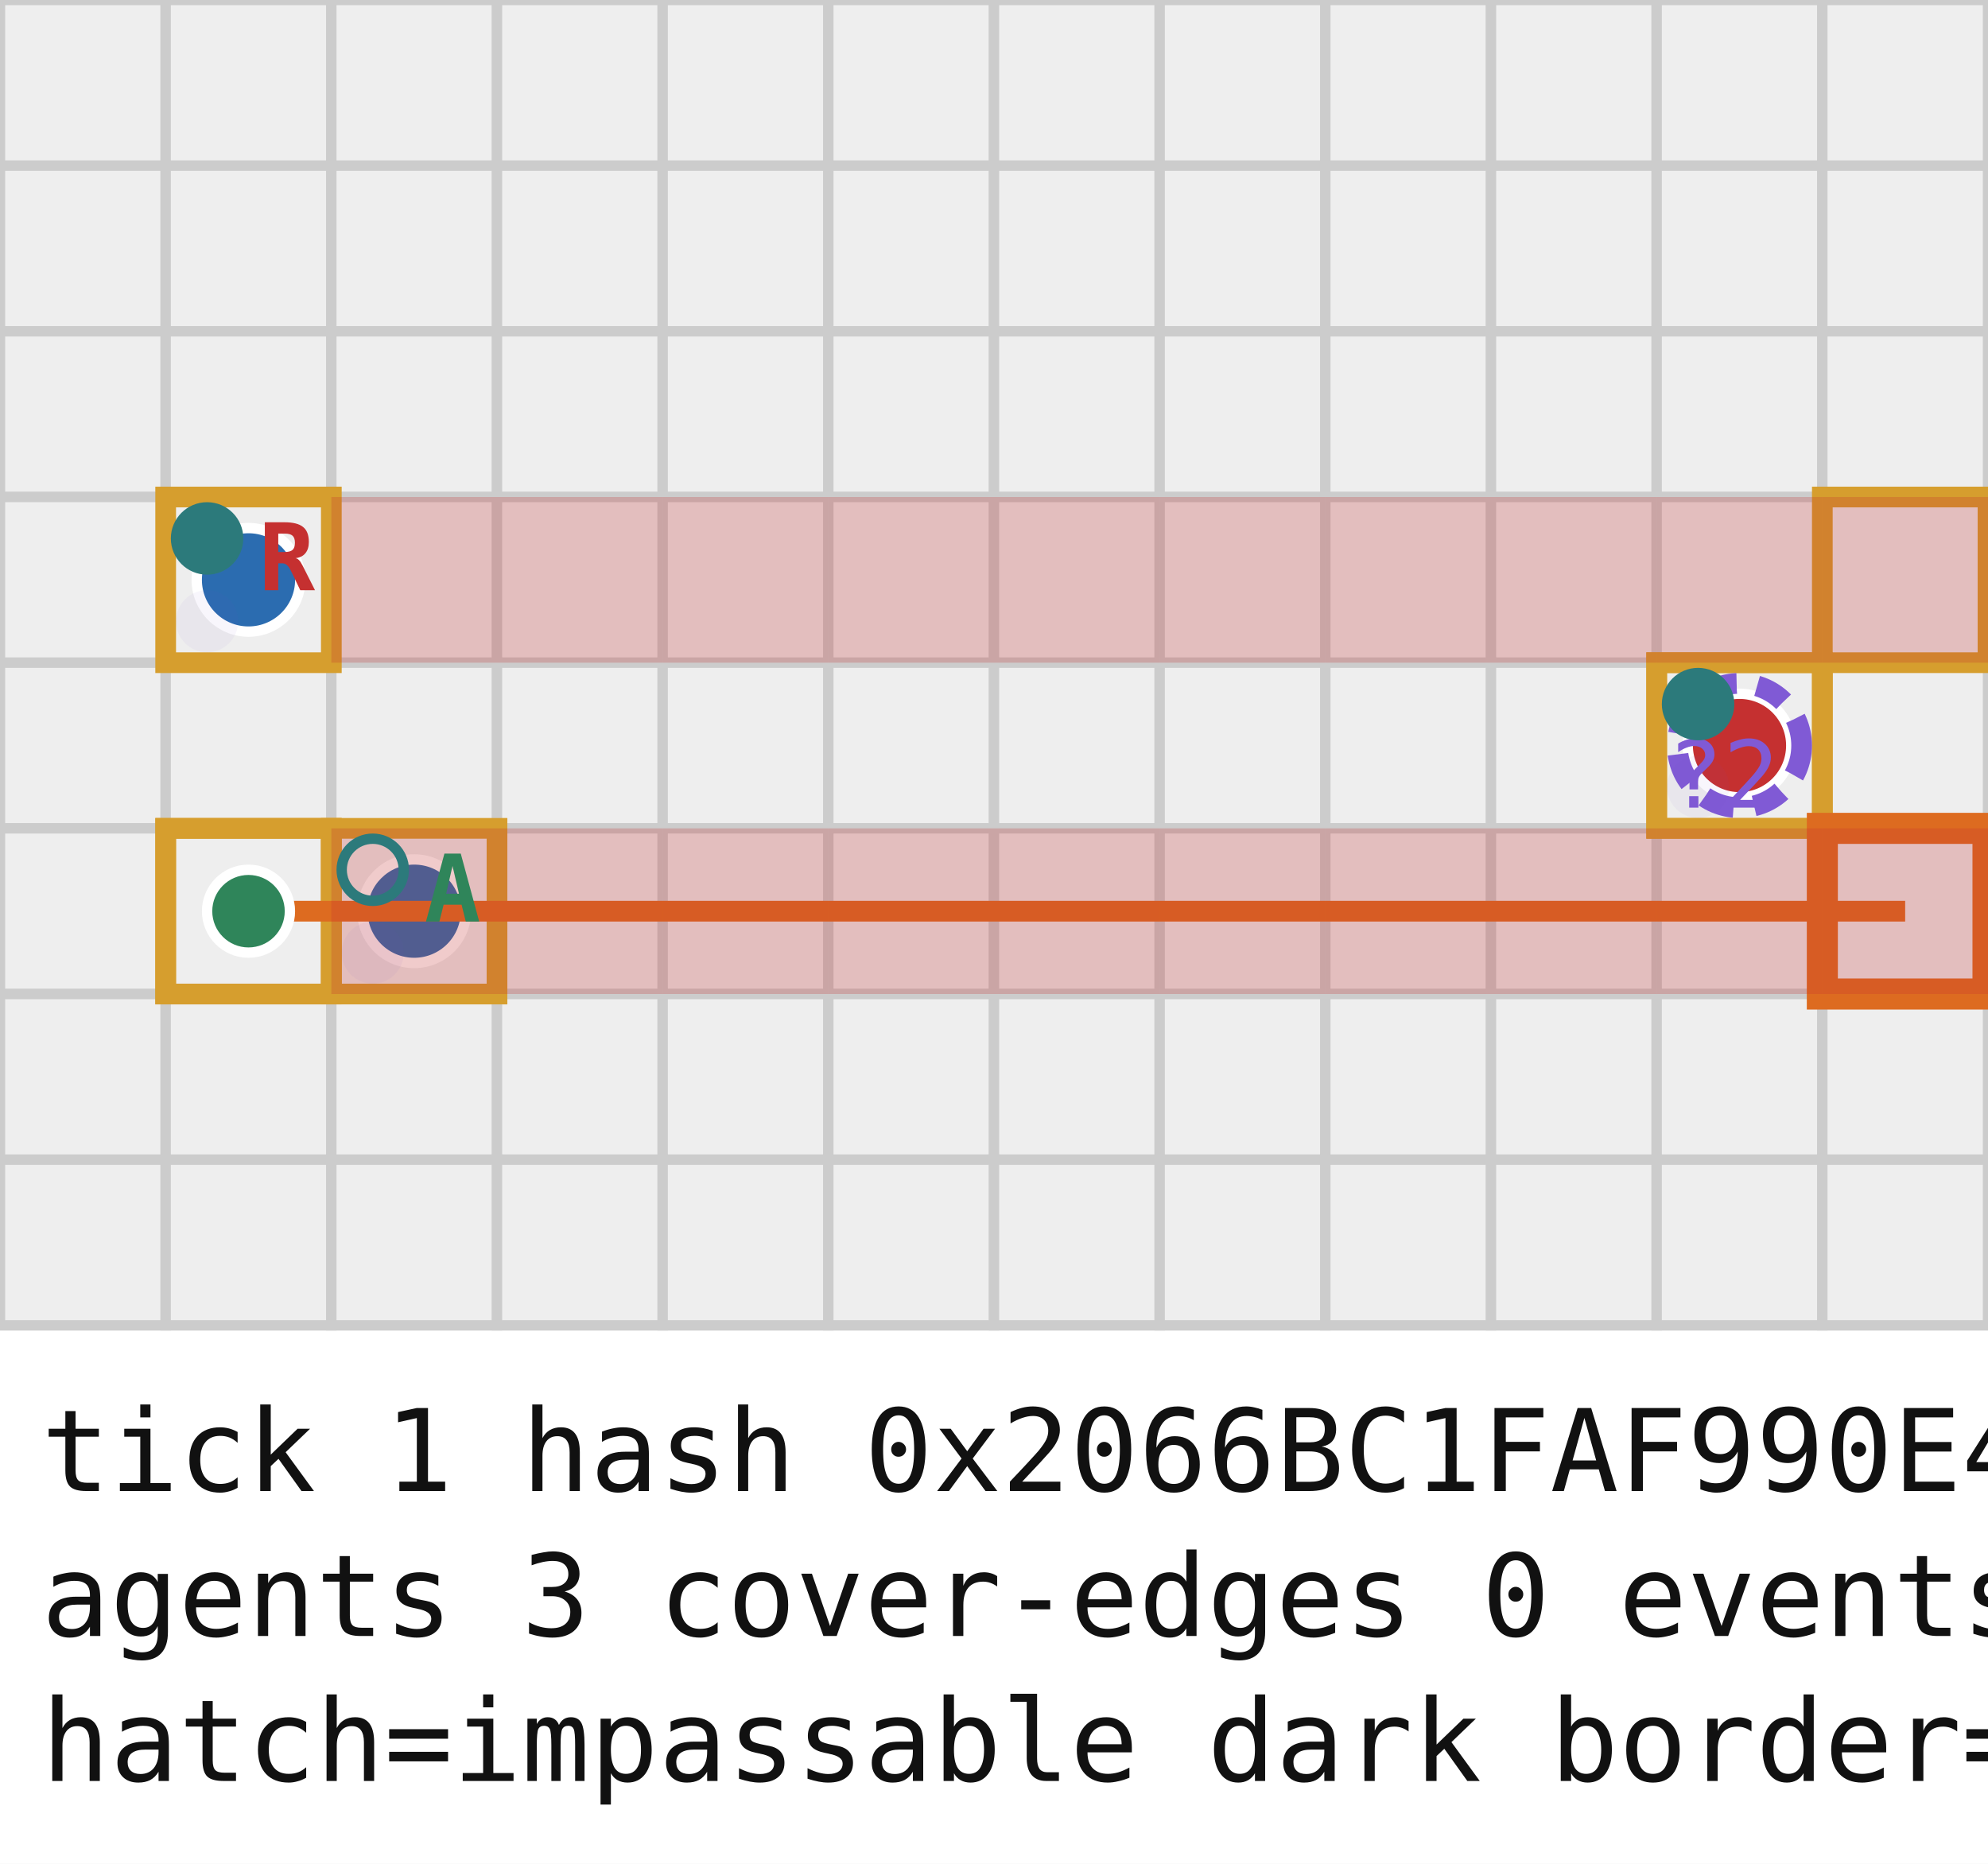
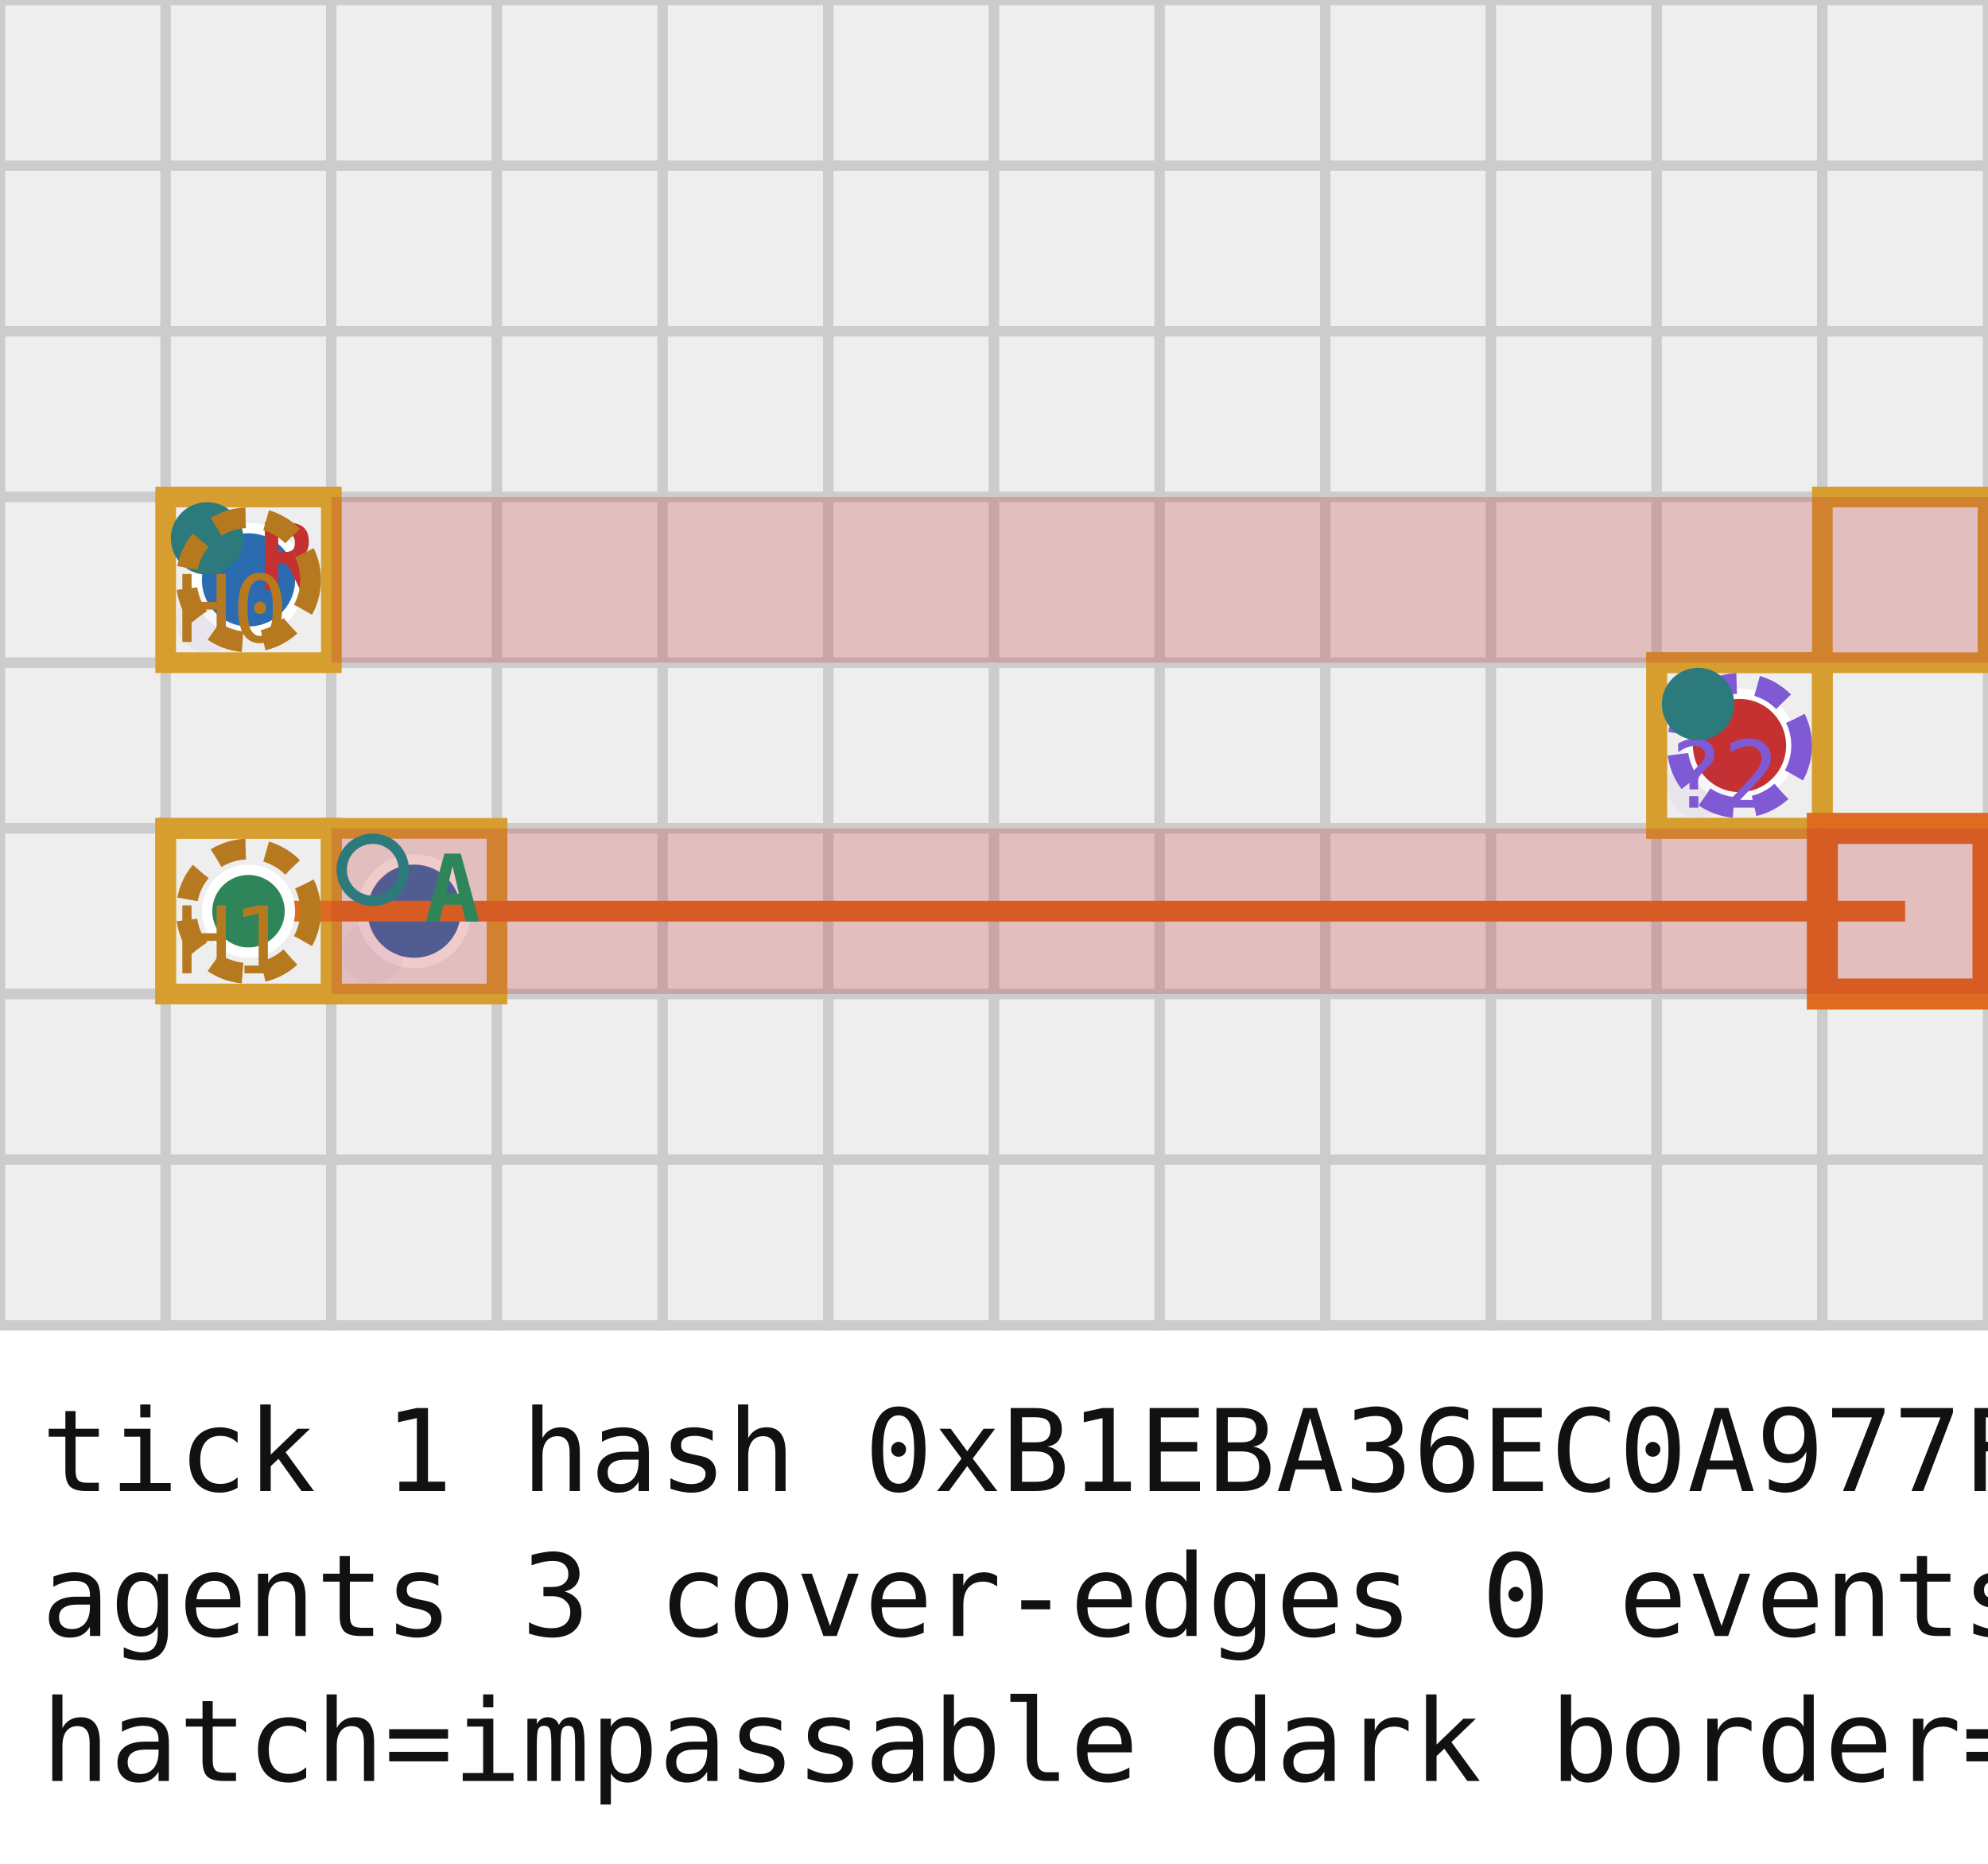
<svg xmlns="http://www.w3.org/2000/svg" width="192" height="180" viewBox="0 0 192 180">
  <defs>
    <pattern id="cw-hatch" width="4" height="4" patternUnits="userSpaceOnUse">
      <path d="M0,4 L4,0" stroke="#8a8a8a" stroke-width="1" />
    </pattern>
  </defs>
  <rect x="0" y="0" width="192" height="180" fill="#ffffff" />
  <rect x="0" y="0" width="16" height="16" fill="rgb(238,238,238)" stroke="#cccccc" stroke-width="1" />
  <rect x="16" y="0" width="16" height="16" fill="rgb(238,238,238)" stroke="#cccccc" stroke-width="1" />
  <rect x="32" y="0" width="16" height="16" fill="rgb(238,238,238)" stroke="#cccccc" stroke-width="1" />
  <rect x="48" y="0" width="16" height="16" fill="rgb(238,238,238)" stroke="#cccccc" stroke-width="1" />
  <rect x="64" y="0" width="16" height="16" fill="rgb(238,238,238)" stroke="#cccccc" stroke-width="1" />
  <rect x="80" y="0" width="16" height="16" fill="rgb(238,238,238)" stroke="#cccccc" stroke-width="1" />
  <rect x="96" y="0" width="16" height="16" fill="rgb(238,238,238)" stroke="#cccccc" stroke-width="1" />
  <rect x="112" y="0" width="16" height="16" fill="rgb(238,238,238)" stroke="#cccccc" stroke-width="1" />
  <rect x="128" y="0" width="16" height="16" fill="rgb(238,238,238)" stroke="#cccccc" stroke-width="1" />
  <rect x="144" y="0" width="16" height="16" fill="rgb(238,238,238)" stroke="#cccccc" stroke-width="1" />
  <rect x="160" y="0" width="16" height="16" fill="rgb(238,238,238)" stroke="#cccccc" stroke-width="1" />
  <rect x="176" y="0" width="16" height="16" fill="rgb(238,238,238)" stroke="#cccccc" stroke-width="1" />
  <rect x="0" y="16" width="16" height="16" fill="rgb(238,238,238)" stroke="#cccccc" stroke-width="1" />
  <rect x="16" y="16" width="16" height="16" fill="rgb(238,238,238)" stroke="#cccccc" stroke-width="1" />
  <rect x="32" y="16" width="16" height="16" fill="rgb(238,238,238)" stroke="#cccccc" stroke-width="1" />
  <rect x="48" y="16" width="16" height="16" fill="rgb(238,238,238)" stroke="#cccccc" stroke-width="1" />
  <rect x="64" y="16" width="16" height="16" fill="rgb(238,238,238)" stroke="#cccccc" stroke-width="1" />
  <rect x="80" y="16" width="16" height="16" fill="rgb(238,238,238)" stroke="#cccccc" stroke-width="1" />
  <rect x="96" y="16" width="16" height="16" fill="rgb(238,238,238)" stroke="#cccccc" stroke-width="1" />
  <rect x="112" y="16" width="16" height="16" fill="rgb(238,238,238)" stroke="#cccccc" stroke-width="1" />
  <rect x="128" y="16" width="16" height="16" fill="rgb(238,238,238)" stroke="#cccccc" stroke-width="1" />
  <rect x="144" y="16" width="16" height="16" fill="rgb(238,238,238)" stroke="#cccccc" stroke-width="1" />
  <rect x="160" y="16" width="16" height="16" fill="rgb(238,238,238)" stroke="#cccccc" stroke-width="1" />
  <rect x="176" y="16" width="16" height="16" fill="rgb(238,238,238)" stroke="#cccccc" stroke-width="1" />
  <rect x="0" y="32" width="16" height="16" fill="rgb(238,238,238)" stroke="#cccccc" stroke-width="1" />
  <rect x="16" y="32" width="16" height="16" fill="rgb(238,238,238)" stroke="#cccccc" stroke-width="1" />
  <rect x="32" y="32" width="16" height="16" fill="rgb(238,238,238)" stroke="#cccccc" stroke-width="1" />
  <rect x="48" y="32" width="16" height="16" fill="rgb(238,238,238)" stroke="#cccccc" stroke-width="1" />
  <rect x="64" y="32" width="16" height="16" fill="rgb(238,238,238)" stroke="#cccccc" stroke-width="1" />
  <rect x="80" y="32" width="16" height="16" fill="rgb(238,238,238)" stroke="#cccccc" stroke-width="1" />
  <rect x="96" y="32" width="16" height="16" fill="rgb(238,238,238)" stroke="#cccccc" stroke-width="1" />
  <rect x="112" y="32" width="16" height="16" fill="rgb(238,238,238)" stroke="#cccccc" stroke-width="1" />
  <rect x="128" y="32" width="16" height="16" fill="rgb(238,238,238)" stroke="#cccccc" stroke-width="1" />
  <rect x="144" y="32" width="16" height="16" fill="rgb(238,238,238)" stroke="#cccccc" stroke-width="1" />
  <rect x="160" y="32" width="16" height="16" fill="rgb(238,238,238)" stroke="#cccccc" stroke-width="1" />
  <rect x="176" y="32" width="16" height="16" fill="rgb(238,238,238)" stroke="#cccccc" stroke-width="1" />
  <rect x="0" y="48" width="16" height="16" fill="rgb(238,238,238)" stroke="#cccccc" stroke-width="1" />
  <rect x="16" y="48" width="16" height="16" fill="rgb(238,238,238)" stroke="#cccccc" stroke-width="1" />
  <rect x="32" y="48" width="16" height="16" fill="rgb(238,238,238)" stroke="#cccccc" stroke-width="1" />
  <rect x="48" y="48" width="16" height="16" fill="rgb(238,238,238)" stroke="#cccccc" stroke-width="1" />
  <rect x="64" y="48" width="16" height="16" fill="rgb(238,238,238)" stroke="#cccccc" stroke-width="1" />
  <rect x="80" y="48" width="16" height="16" fill="rgb(238,238,238)" stroke="#cccccc" stroke-width="1" />
  <rect x="96" y="48" width="16" height="16" fill="rgb(238,238,238)" stroke="#cccccc" stroke-width="1" />
  <rect x="112" y="48" width="16" height="16" fill="rgb(238,238,238)" stroke="#cccccc" stroke-width="1" />
  <rect x="128" y="48" width="16" height="16" fill="rgb(238,238,238)" stroke="#cccccc" stroke-width="1" />
  <rect x="144" y="48" width="16" height="16" fill="rgb(238,238,238)" stroke="#cccccc" stroke-width="1" />
  <rect x="160" y="48" width="16" height="16" fill="rgb(238,238,238)" stroke="#cccccc" stroke-width="1" />
  <rect x="176" y="48" width="16" height="16" fill="rgb(238,238,238)" stroke="#cccccc" stroke-width="1" />
  <rect x="0" y="64" width="16" height="16" fill="rgb(238,238,238)" stroke="#cccccc" stroke-width="1" />
  <rect x="16" y="64" width="16" height="16" fill="rgb(238,238,238)" stroke="#cccccc" stroke-width="1" />
  <rect x="32" y="64" width="16" height="16" fill="rgb(238,238,238)" stroke="#cccccc" stroke-width="1" />
  <rect x="48" y="64" width="16" height="16" fill="rgb(238,238,238)" stroke="#cccccc" stroke-width="1" />
  <rect x="64" y="64" width="16" height="16" fill="rgb(238,238,238)" stroke="#cccccc" stroke-width="1" />
  <rect x="80" y="64" width="16" height="16" fill="rgb(238,238,238)" stroke="#cccccc" stroke-width="1" />
  <rect x="96" y="64" width="16" height="16" fill="rgb(238,238,238)" stroke="#cccccc" stroke-width="1" />
  <rect x="112" y="64" width="16" height="16" fill="rgb(238,238,238)" stroke="#cccccc" stroke-width="1" />
  <rect x="128" y="64" width="16" height="16" fill="rgb(238,238,238)" stroke="#cccccc" stroke-width="1" />
  <rect x="144" y="64" width="16" height="16" fill="rgb(238,238,238)" stroke="#cccccc" stroke-width="1" />
  <rect x="160" y="64" width="16" height="16" fill="rgb(238,238,238)" stroke="#cccccc" stroke-width="1" />
  <rect x="176" y="64" width="16" height="16" fill="rgb(238,238,238)" stroke="#cccccc" stroke-width="1" />
  <rect x="0" y="80" width="16" height="16" fill="rgb(238,238,238)" stroke="#cccccc" stroke-width="1" />
  <rect x="16" y="80" width="16" height="16" fill="rgb(238,238,238)" stroke="#cccccc" stroke-width="1" />
  <rect x="32" y="80" width="16" height="16" fill="rgb(238,238,238)" stroke="#cccccc" stroke-width="1" />
  <rect x="48" y="80" width="16" height="16" fill="rgb(238,238,238)" stroke="#cccccc" stroke-width="1" />
  <rect x="64" y="80" width="16" height="16" fill="rgb(238,238,238)" stroke="#cccccc" stroke-width="1" />
  <rect x="80" y="80" width="16" height="16" fill="rgb(238,238,238)" stroke="#cccccc" stroke-width="1" />
  <rect x="96" y="80" width="16" height="16" fill="rgb(238,238,238)" stroke="#cccccc" stroke-width="1" />
  <rect x="112" y="80" width="16" height="16" fill="rgb(238,238,238)" stroke="#cccccc" stroke-width="1" />
  <rect x="128" y="80" width="16" height="16" fill="rgb(238,238,238)" stroke="#cccccc" stroke-width="1" />
  <rect x="144" y="80" width="16" height="16" fill="rgb(238,238,238)" stroke="#cccccc" stroke-width="1" />
  <rect x="160" y="80" width="16" height="16" fill="rgb(238,238,238)" stroke="#cccccc" stroke-width="1" />
  <rect x="176" y="80" width="16" height="16" fill="rgb(238,238,238)" stroke="#cccccc" stroke-width="1" />
  <rect x="0" y="96" width="16" height="16" fill="rgb(238,238,238)" stroke="#cccccc" stroke-width="1" />
  <rect x="16" y="96" width="16" height="16" fill="rgb(238,238,238)" stroke="#cccccc" stroke-width="1" />
  <rect x="32" y="96" width="16" height="16" fill="rgb(238,238,238)" stroke="#cccccc" stroke-width="1" />
  <rect x="48" y="96" width="16" height="16" fill="rgb(238,238,238)" stroke="#cccccc" stroke-width="1" />
  <rect x="64" y="96" width="16" height="16" fill="rgb(238,238,238)" stroke="#cccccc" stroke-width="1" />
  <rect x="80" y="96" width="16" height="16" fill="rgb(238,238,238)" stroke="#cccccc" stroke-width="1" />
  <rect x="96" y="96" width="16" height="16" fill="rgb(238,238,238)" stroke="#cccccc" stroke-width="1" />
  <rect x="112" y="96" width="16" height="16" fill="rgb(238,238,238)" stroke="#cccccc" stroke-width="1" />
  <rect x="128" y="96" width="16" height="16" fill="rgb(238,238,238)" stroke="#cccccc" stroke-width="1" />
  <rect x="144" y="96" width="16" height="16" fill="rgb(238,238,238)" stroke="#cccccc" stroke-width="1" />
  <rect x="160" y="96" width="16" height="16" fill="rgb(238,238,238)" stroke="#cccccc" stroke-width="1" />
  <rect x="176" y="96" width="16" height="16" fill="rgb(238,238,238)" stroke="#cccccc" stroke-width="1" />
  <rect x="0" y="112" width="16" height="16" fill="rgb(238,238,238)" stroke="#cccccc" stroke-width="1" />
  <rect x="16" y="112" width="16" height="16" fill="rgb(238,238,238)" stroke="#cccccc" stroke-width="1" />
  <rect x="32" y="112" width="16" height="16" fill="rgb(238,238,238)" stroke="#cccccc" stroke-width="1" />
  <rect x="48" y="112" width="16" height="16" fill="rgb(238,238,238)" stroke="#cccccc" stroke-width="1" />
  <rect x="64" y="112" width="16" height="16" fill="rgb(238,238,238)" stroke="#cccccc" stroke-width="1" />
  <rect x="80" y="112" width="16" height="16" fill="rgb(238,238,238)" stroke="#cccccc" stroke-width="1" />
  <rect x="96" y="112" width="16" height="16" fill="rgb(238,238,238)" stroke="#cccccc" stroke-width="1" />
  <rect x="112" y="112" width="16" height="16" fill="rgb(238,238,238)" stroke="#cccccc" stroke-width="1" />
  <rect x="128" y="112" width="16" height="16" fill="rgb(238,238,238)" stroke="#cccccc" stroke-width="1" />
  <rect x="144" y="112" width="16" height="16" fill="rgb(238,238,238)" stroke="#cccccc" stroke-width="1" />
  <rect x="160" y="112" width="16" height="16" fill="rgb(238,238,238)" stroke="#cccccc" stroke-width="1" />
  <rect x="176" y="112" width="16" height="16" fill="rgb(238,238,238)" stroke="#cccccc" stroke-width="1" />
  <rect x="176" y="48" width="16" height="16" fill="none" stroke="#d69e2e" stroke-width="2" />
  <rect x="176" y="80" width="16" height="16" fill="none" stroke="#d69e2e" stroke-width="2" />
  <rect x="160" y="64" width="16" height="16" fill="none" stroke="#d69e2e" stroke-width="2" />
  <rect x="160" y="64" width="16" height="16" fill="none" stroke="#d69e2e" stroke-width="2" />
  <rect x="16" y="48" width="16" height="16" fill="none" stroke="#d69e2e" stroke-width="2" />
  <rect x="16" y="80" width="16" height="16" fill="none" stroke="#d69e2e" stroke-width="2" />
  <rect x="176" y="80" width="16" height="16" fill="none" stroke="#d69e2e" stroke-width="2" />
  <rect x="16" y="80" width="16" height="16" fill="none" stroke="#d69e2e" stroke-width="2" />
  <rect x="32" y="80" width="16" height="16" fill="none" stroke="#d69e2e" stroke-width="2" />
  <circle cx="24" cy="56" r="5" fill="#2b6cb0" stroke="#ffffff" stroke-width="1" />
  <line x1="40" y1="88" x2="184" y2="88" stroke="#2b6cb0" stroke-width="1" stroke-dasharray="3,2" />
  <circle cx="40" cy="88" r="5" fill="#2b6cb0" stroke="#ffffff" stroke-width="1" />
  <circle cx="168" cy="72" r="5" fill="#c53030" stroke="#ffffff" stroke-width="1" />
  <polyline points="24,88 40,88 56,88 72,88 88,88 104,88 120,88 136,88 152,88 168,88 184,88" fill="none" stroke="#dd6b20" stroke-width="2" />
  <circle cx="24" cy="88" r="4" fill="#2f855a" stroke="#ffffff" stroke-width="1" />
  <rect x="176" y="80" width="16" height="16" fill="none" stroke="#dd6b20" stroke-width="3" />
  <circle cx="168" cy="72" r="6" fill="none" stroke="#805ad5" stroke-width="2" stroke-dasharray="3,2" />
  <text x="161" y="78" font-family="monospace" font-size="9" fill="#805ad5">?2</text>
  <rect x="32" y="48" width="16" height="16" fill="#c53030" fill-opacity="0.25" />
  <rect x="48" y="48" width="16" height="16" fill="#c53030" fill-opacity="0.25" />
  <rect x="64" y="48" width="16" height="16" fill="#c53030" fill-opacity="0.25" />
  <rect x="80" y="48" width="16" height="16" fill="#c53030" fill-opacity="0.25" />
  <rect x="96" y="48" width="16" height="16" fill="#c53030" fill-opacity="0.25" />
  <rect x="112" y="48" width="16" height="16" fill="#c53030" fill-opacity="0.25" />
  <rect x="128" y="48" width="16" height="16" fill="#c53030" fill-opacity="0.25" />
  <rect x="144" y="48" width="16" height="16" fill="#c53030" fill-opacity="0.25" />
  <rect x="160" y="48" width="16" height="16" fill="#c53030" fill-opacity="0.25" />
  <rect x="176" y="48" width="16" height="16" fill="#c53030" fill-opacity="0.25" />
  <text x="25" y="57" font-family="monospace" font-size="9" font-weight="bold" fill="#c53030">R</text>
  <rect x="32" y="80" width="16" height="16" fill="#c53030" fill-opacity="0.25" />
  <rect x="48" y="80" width="16" height="16" fill="#c53030" fill-opacity="0.25" />
  <rect x="64" y="80" width="16" height="16" fill="#c53030" fill-opacity="0.25" />
  <rect x="80" y="80" width="16" height="16" fill="#c53030" fill-opacity="0.25" />
  <rect x="96" y="80" width="16" height="16" fill="#c53030" fill-opacity="0.25" />
  <rect x="112" y="80" width="16" height="16" fill="#c53030" fill-opacity="0.25" />
  <rect x="128" y="80" width="16" height="16" fill="#c53030" fill-opacity="0.25" />
  <rect x="144" y="80" width="16" height="16" fill="#c53030" fill-opacity="0.25" />
  <rect x="160" y="80" width="16" height="16" fill="#c53030" fill-opacity="0.25" />
  <rect x="176" y="80" width="16" height="16" fill="#c53030" fill-opacity="0.25" />
  <text x="41" y="89" font-family="monospace" font-size="9" font-weight="bold" fill="#2f855a">A</text>
  <circle cx="20" cy="52" r="3" fill="#2c7a7b" stroke="#2c7a7b" stroke-width="1" />
  <circle cx="36" cy="84" r="3" fill="none" stroke="#2c7a7b" stroke-width="1" />
  <circle cx="164" cy="68" r="3" fill="#2c7a7b" stroke="#2c7a7b" stroke-width="1" />
  <circle cx="20" cy="60" r="3" fill="#6b46c1" fill-opacity="0.05" />
  <circle cx="36" cy="92" r="3" fill="#6b46c1" fill-opacity="0.05" />
  <circle cx="164" cy="76" r="3" fill="#6b46c1" fill-opacity="0.05" />
-   <text x="4" y="144" font-family="monospace" font-size="11" fill="#111111">tick 1  hash 0x2066BC1FAF990E4A  draws 0</text>
+   <circle cx="24" cy="56" r="6" fill="none" stroke="#b7791f" stroke-width="2" stroke-dasharray="3,2" />
+   <text x="17" y="62" font-family="monospace" font-size="9" fill="#b7791f">H0</text>
+   <circle cx="24" cy="88" r="6" fill="none" stroke="#b7791f" stroke-width="2" stroke-dasharray="3,2" />
+   <text x="17" y="94" font-family="monospace" font-size="9" fill="#b7791f">H1</text>
+   <text x="4" y="144" font-family="monospace" font-size="11" fill="#111111">tick 1  hash 0xB1EBA36EC0A977F4  draws 0</text>
  <text x="4" y="158" font-family="monospace" font-size="11" fill="#111111">agents 3  cover-edges 0  events 10</text>
  <text x="4" y="172" font-family="monospace" font-size="11" fill="#111111">hatch=impassable  dark border=opaque  darker fill=higher elevation  triangle=cover  circle=agent</text>
</svg>
